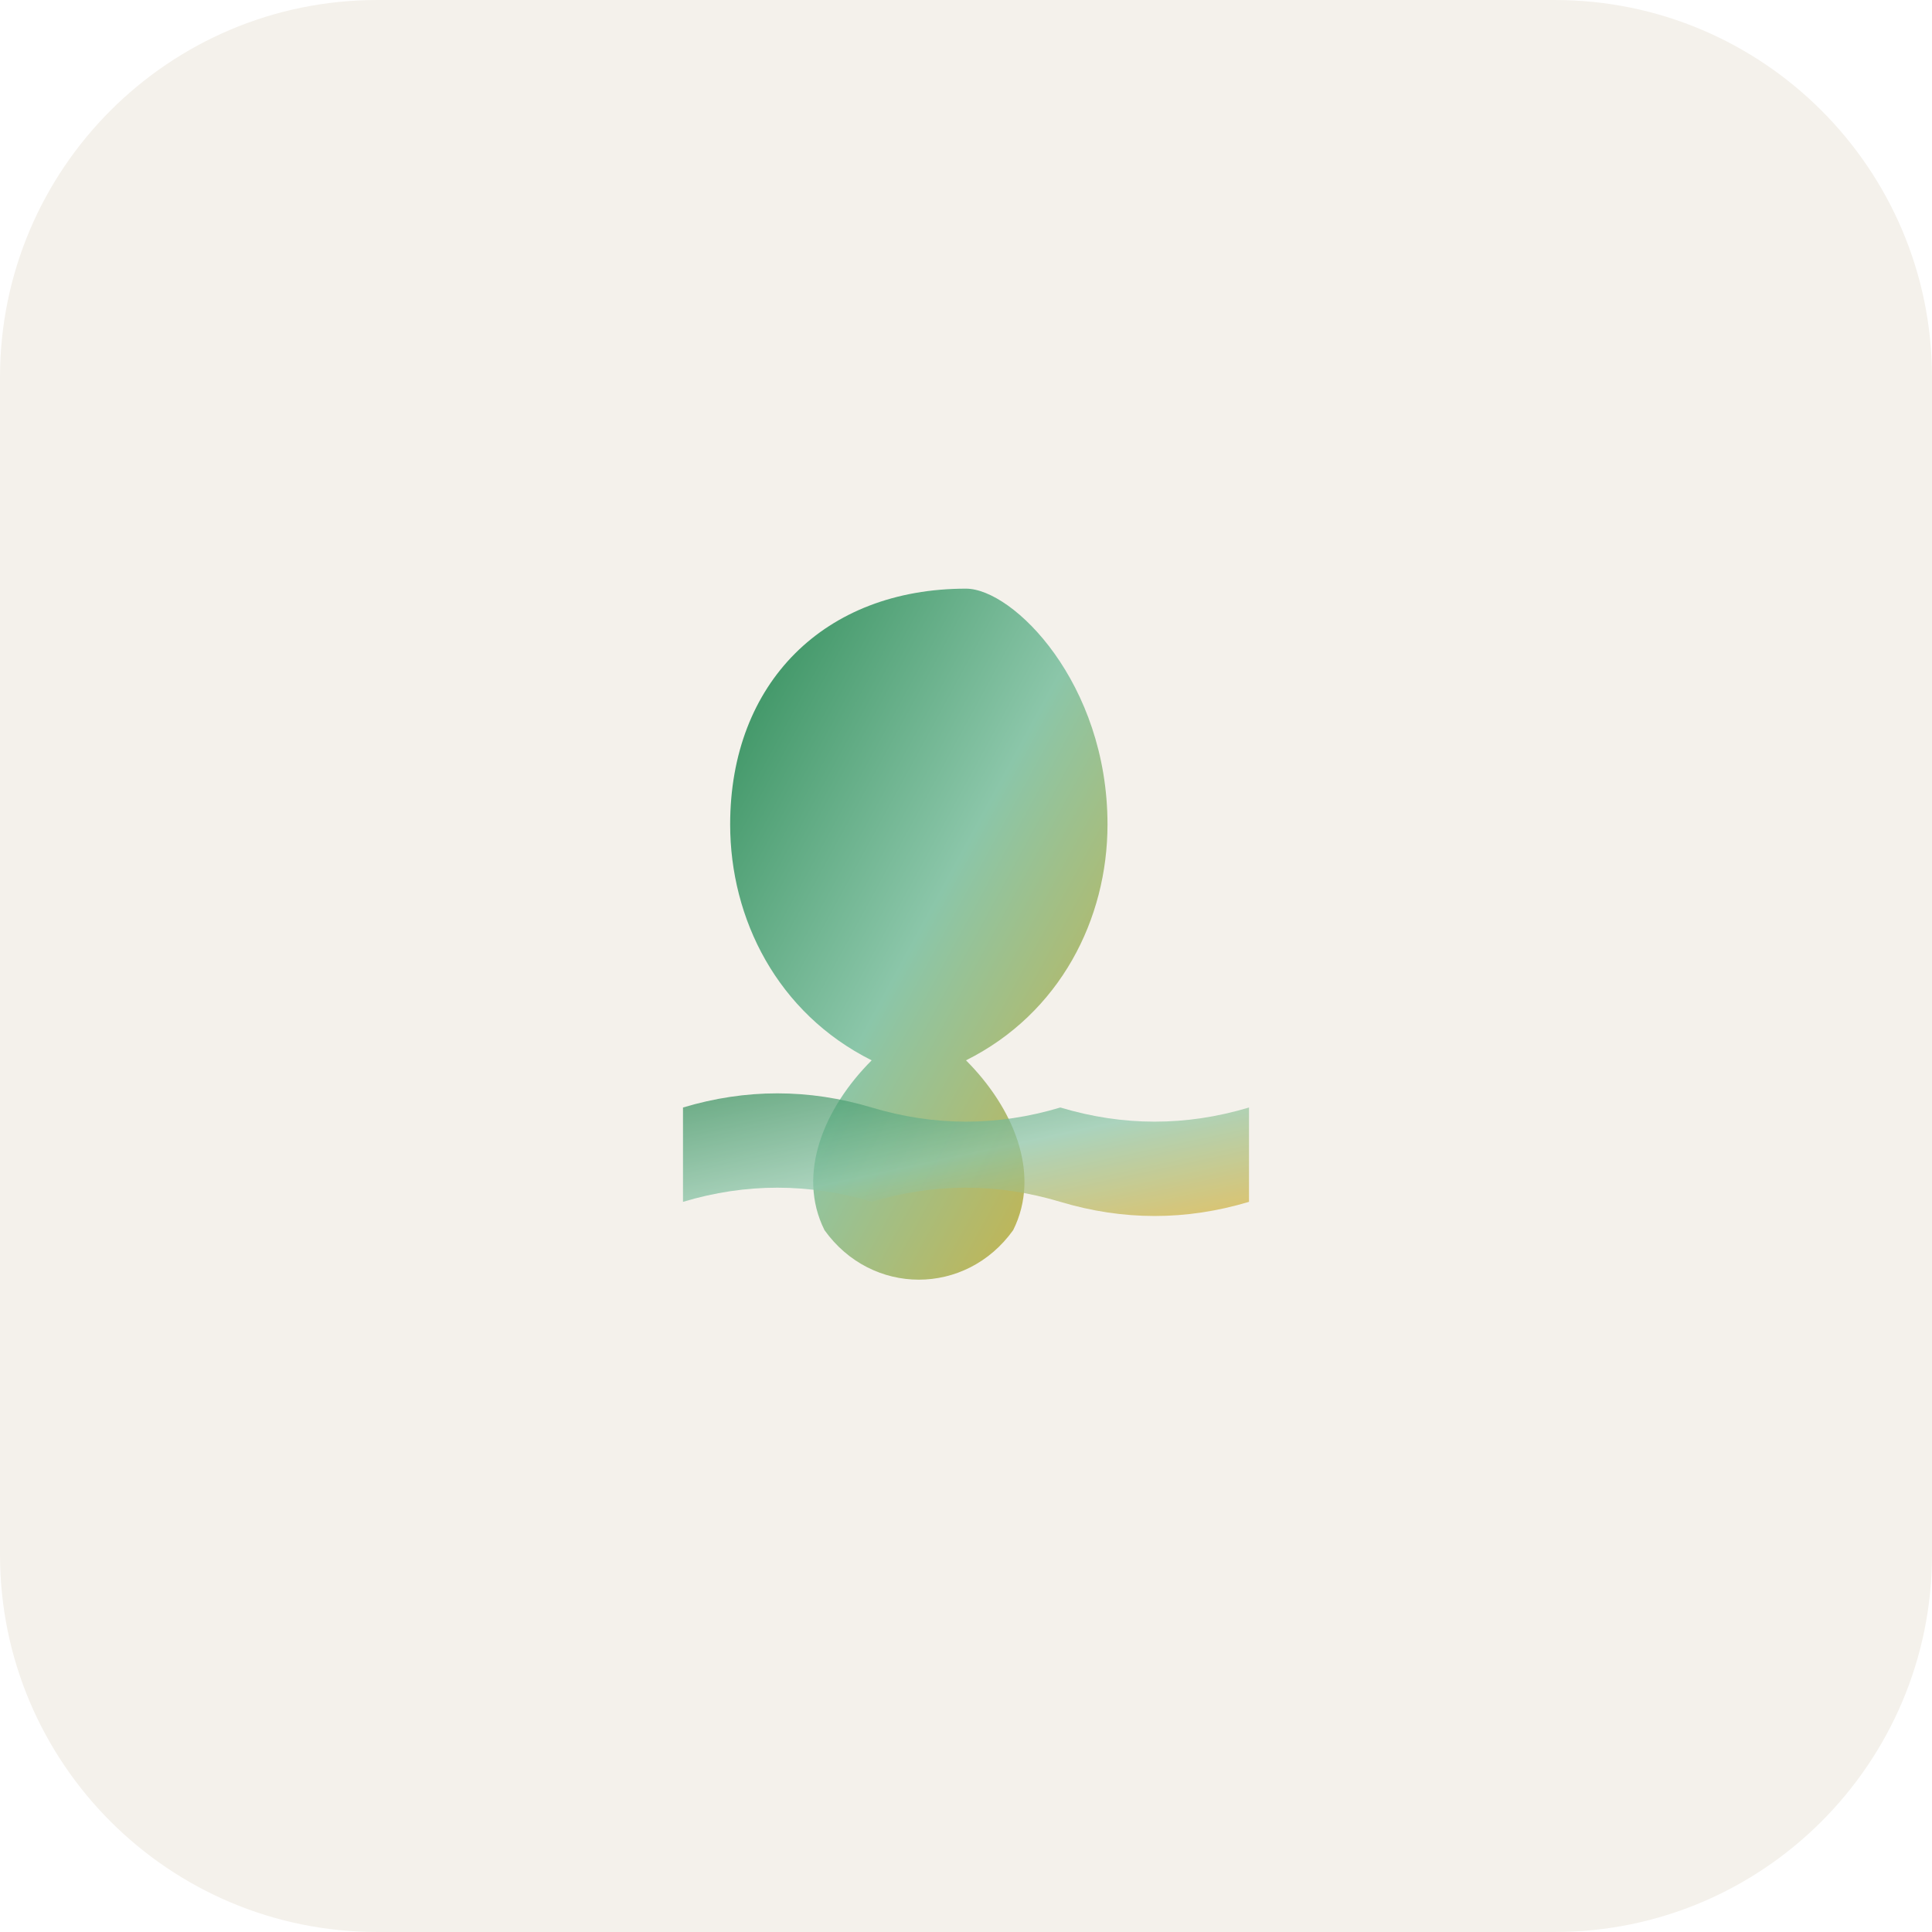
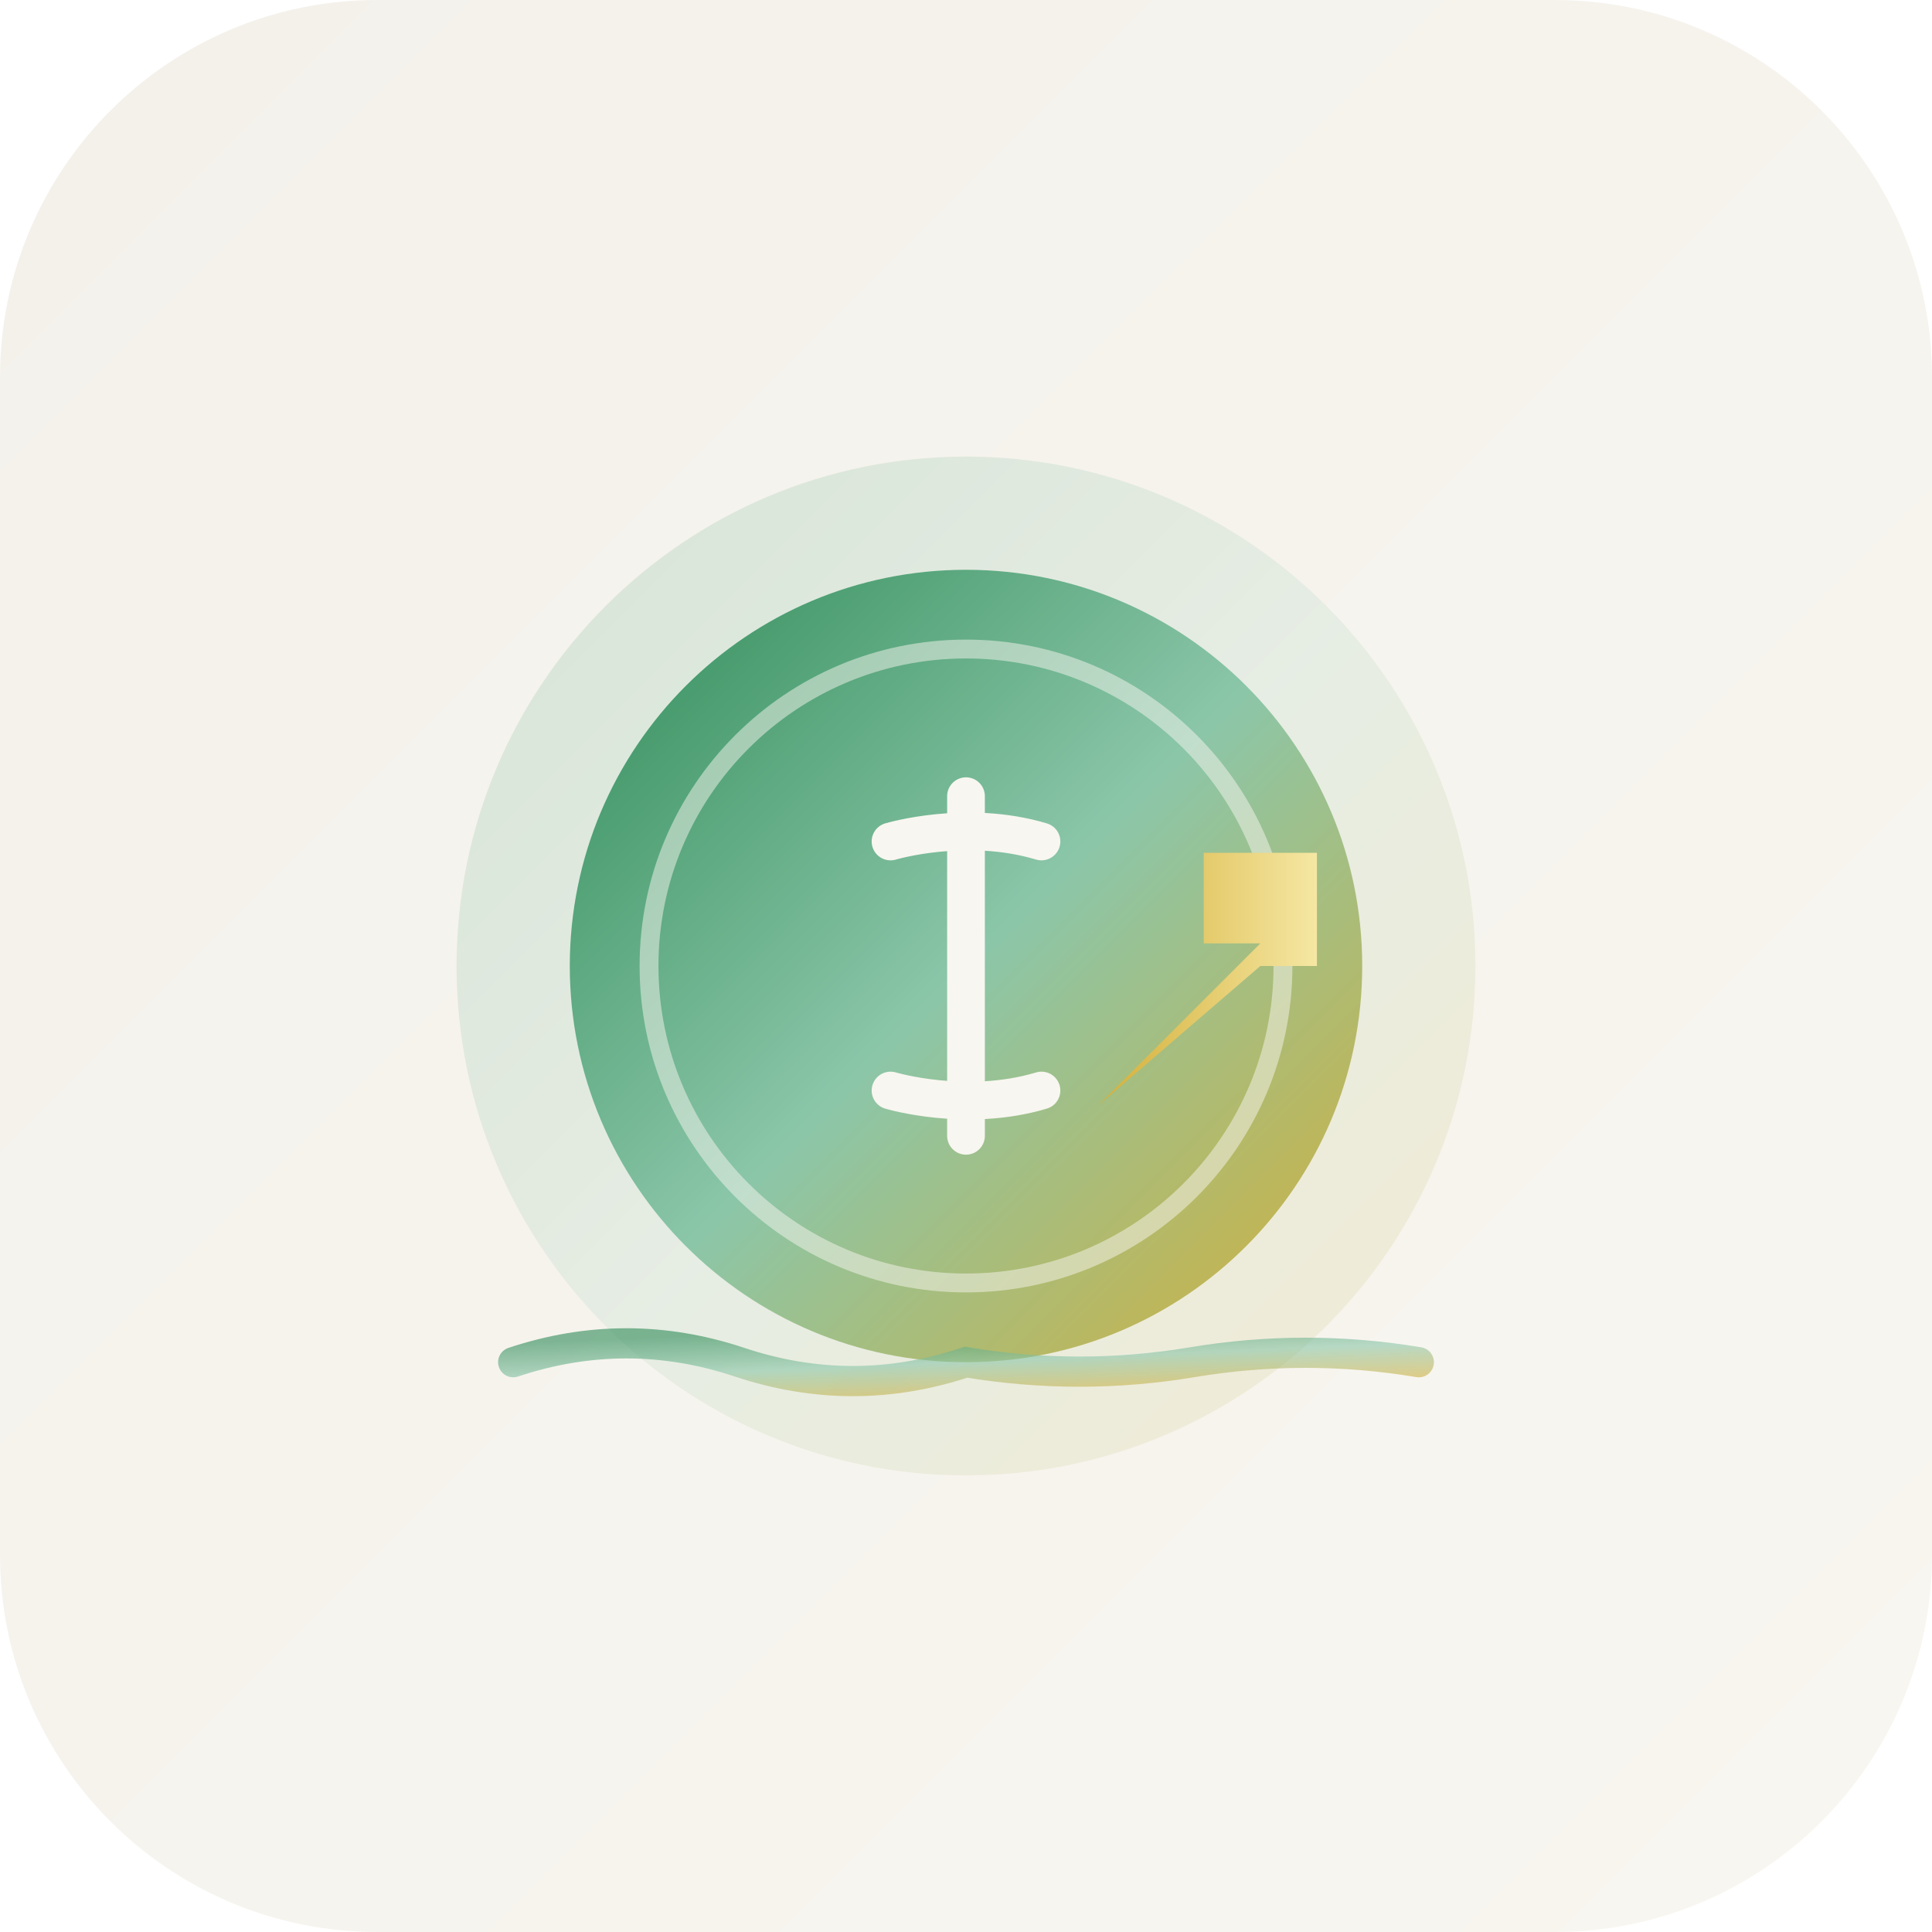
<svg xmlns="http://www.w3.org/2000/svg" width="512" height="512" viewBox="0 0 512 512" fill="none">
  <defs>
-     <linearGradient id="mintGradientIcon" x1="0%" y1="0%" x2="100%" y2="100%">
+     <linearGradient id="bgGradient" x1="0%" y1="0%" x2="100%" y2="100%">
+       <stop offset="0%" style="stop-color:#F4F1EB;stop-opacity:1" />
+       <stop offset="100%" style="stop-color:#F8F6F0;stop-opacity:1" />
+     </linearGradient>
+     <linearGradient id="coinGradientIcon" x1="0%" y1="0%" x2="100%" y2="100%">
      <stop offset="0%" style="stop-color:#2E8B57;stop-opacity:1" />
      <stop offset="50%" style="stop-color:#8BC6A9;stop-opacity:1" />
      <stop offset="100%" style="stop-color:#D4AF37;stop-opacity:1" />
    </linearGradient>
+     <linearGradient id="arrowGradientIcon" x1="0%" y1="0%" x2="100%" y2="0%">
+       <stop offset="0%" style="stop-color:#D4AF37;stop-opacity:1" />
+       <stop offset="100%" style="stop-color:#F5E7A3;stop-opacity:1" />
+     </linearGradient>
  </defs>
-   <rect width="512" height="512" fill="#F4F1EB" rx="100" />
+   <rect width="512" height="512" fill="url(#bgGradient)" rx="100" />
  <g transform="translate(106, 106)">
-     <path d="M150 50               C 112.5 50, 87.5 75, 87.5 112.5              C 87.5 137.5, 100 162.5, 125 175              C 112.5 187.5, 105 205, 112.5 220              C 125 237.5, 150 237.5, 162.5 220              C 170 205, 162.5 187.5, 150 175              C 175 162.5, 187.5 137.5, 187.5 112.5              C 187.5 75, 162.5 50, 150 50 Z" fill="url(#mintGradientIcon)" />
-     <path d="M 75 187.5               Q 100 180, 125 187.5              T 175 187.5              Q 200 195, 225 187.5              L 225 212.5              Q 200 220, 175 212.5              T 125 212.5              Q 100 205, 75 212.5 Z" fill="url(#mintGradientIcon)" opacity="0.7" />
+     <circle cx="150" cy="150" r="135" fill="url(#coinGradientIcon)" opacity="0.15" />
+     <circle cx="150" cy="150" r="105" fill="url(#coinGradientIcon)" />
+     <circle cx="150" cy="150" r="84" fill="none" stroke="#F8F6F0" stroke-width="5" opacity="0.5" />
+     <path d="M 150 105               L 150 195              M 130 117              C 130 117, 150 111, 170 117              M 130 183              C 130 183, 150 189, 170 183" stroke="#F8F6F0" stroke-width="10" stroke-linecap="round" fill="none" />
+     <path d="M 185 187              L 228 144              L 213 144              L 213 120              L 243 120              L 243 150              L 228 150              Z" fill="url(#arrowGradientIcon)" />
+     <path d="M 30 255              Q 60 245, 90 255              T 150 255              Q 180 260, 210 255              Q 240 250, 270 255" stroke="url(#coinGradientIcon)" stroke-width="8" stroke-linecap="round" fill="none" opacity="0.6" />
  </g>
</svg>
